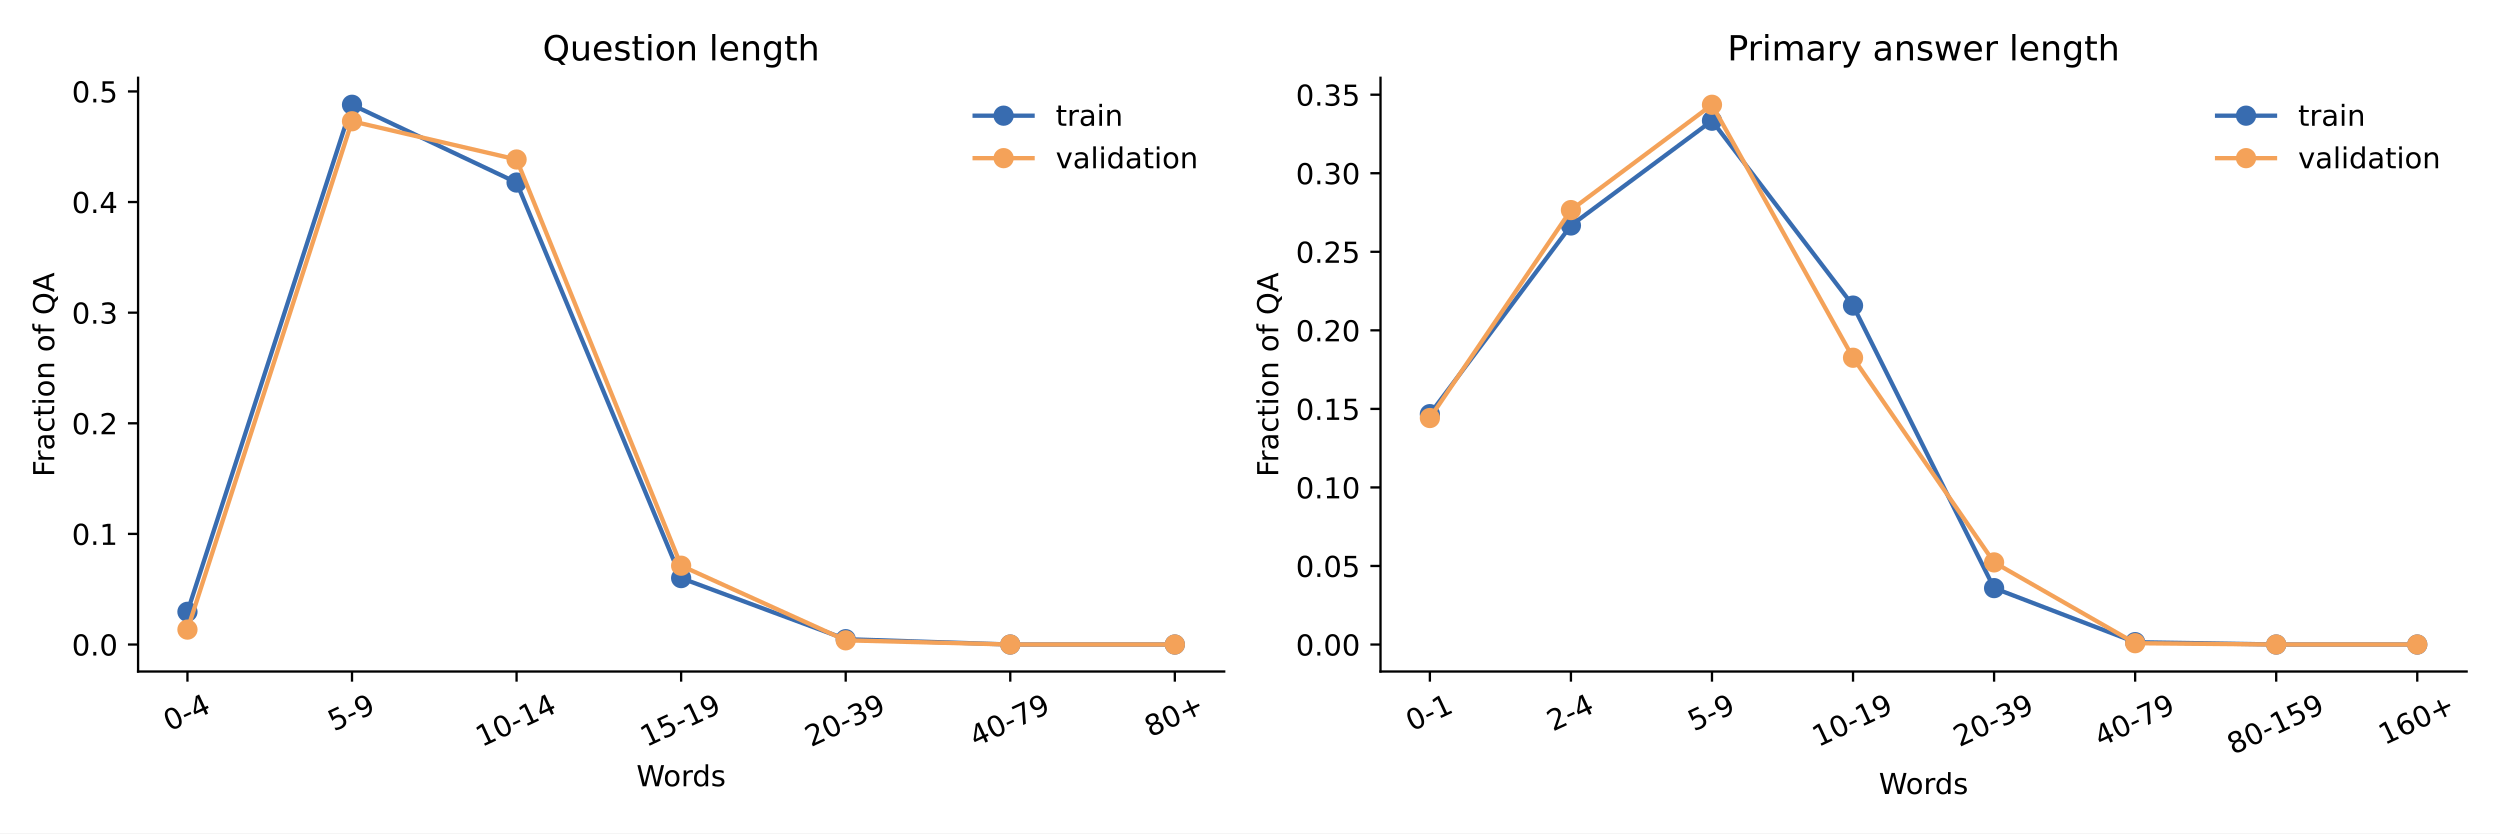
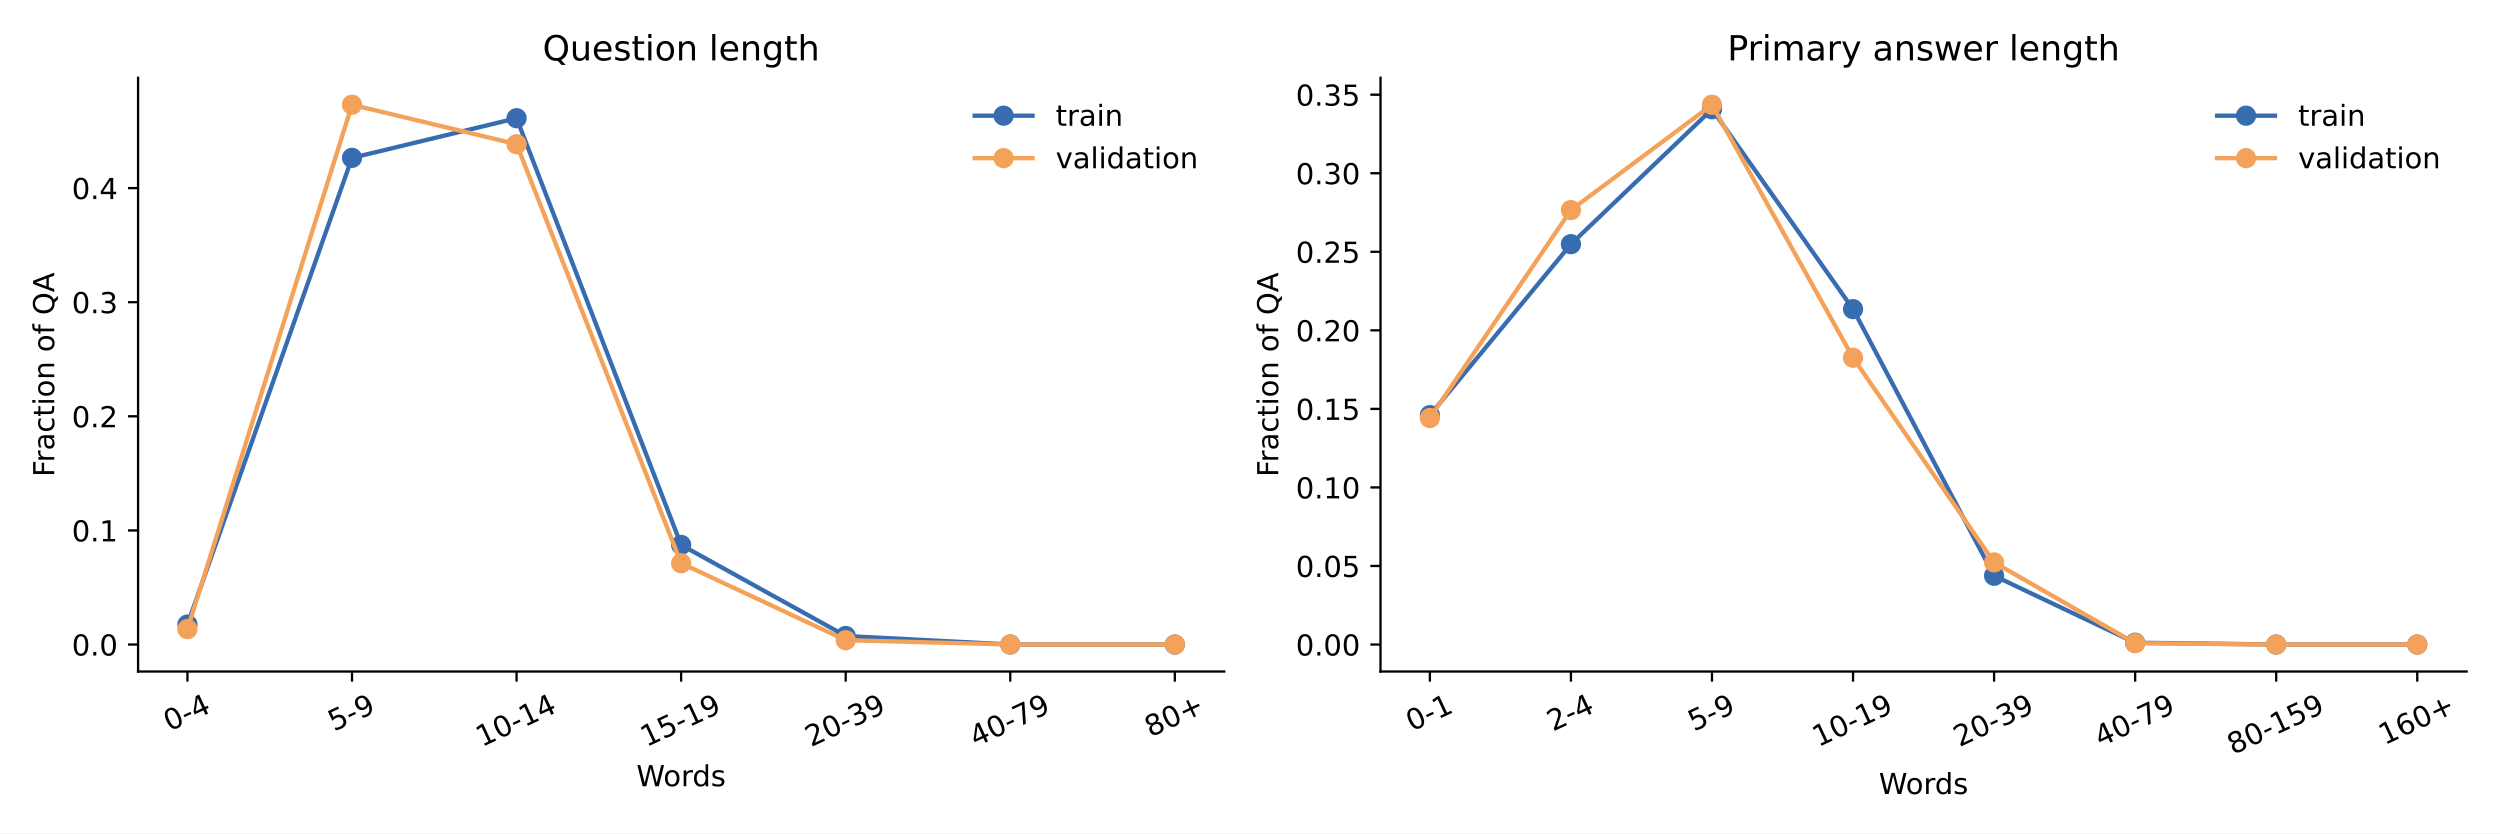
<svg xmlns="http://www.w3.org/2000/svg" xmlns:xlink="http://www.w3.org/1999/xlink" width="864pt" height="288pt" viewBox="0 0 864 288" version="1.1">
  <defs>
    <style type="text/css">*{stroke-linejoin: round; stroke-linecap: butt}</style>
  </defs>
  <g id="figure_1">
    <g id="patch_1">
      <path d="M 0 288 L 864 288 L 864 0 L 0 0 z " style="fill: #ffffff" />
    </g>
    <g id="axes_1">
      <g id="patch_2">
        <path d="M 47.72 232.074 L 423.083 232.074 L 423.083 26.88 L 47.72 26.88 z " style="fill: #ffffff" />
      </g>
      <g id="matplotlib.axis_1">
        <g id="xtick_1">
          <g id="line2d_1">
            <defs>
-               <path id="mbb9cbd9887" d="M 0 0 L 0 3.5 " style="stroke: #000000; stroke-width: 0.8" />
+               <path id="mbd30446b95" d="M 0 0 L 0 3.5 " style="stroke: #000000; stroke-width: 0.8" />
            </defs>
            <g>
-               <use xlink:href="#mbb9cbd9887" x="64.782" y="232.074" style="stroke: #000000; stroke-width: 0.8" />
+               <use xlink:href="#mbd30446b95" x="64.782" y="232.074" style="stroke: #000000; stroke-width: 0.8" />
            </g>
          </g>
          <g id="text_1">
            <text style="font-size: 10px; font-family: 'DejaVu Sans', 'Bitstream Vera Sans', 'Computer Modern Sans Serif', 'Lucida Grande', 'Verdana', 'Geneva', 'Lucid', 'Arial', 'Helvetica', 'Avant Garde', sans-serif" transform="translate(58.54683 252.8635) rotate(-25)">0-4</text>
          </g>
        </g>
        <g id="xtick_2">
          <g id="line2d_2">
            <g>
-               <use xlink:href="#mbb9cbd9887" x="121.655" y="232.074" style="stroke: #000000; stroke-width: 0.8" />
+               <use xlink:href="#mbd30446b95" x="121.655" y="232.074" style="stroke: #000000; stroke-width: 0.8" />
            </g>
          </g>
          <g id="text_2">
            <text style="font-size: 10px; font-family: 'DejaVu Sans', 'Bitstream Vera Sans', 'Computer Modern Sans Serif', 'Lucida Grande', 'Verdana', 'Geneva', 'Lucid', 'Arial', 'Helvetica', 'Avant Garde', sans-serif" transform="translate(115.42 252.8635) rotate(-25)">5-9</text>
          </g>
        </g>
        <g id="xtick_3">
          <g id="line2d_3">
            <g>
-               <use xlink:href="#mbb9cbd9887" x="178.528" y="232.074" style="stroke: #000000; stroke-width: 0.8" />
+               <use xlink:href="#mbd30446b95" x="178.528" y="232.074" style="stroke: #000000; stroke-width: 0.8" />
            </g>
          </g>
          <g id="text_3">
            <text style="font-size: 10px; font-family: 'DejaVu Sans', 'Bitstream Vera Sans', 'Computer Modern Sans Serif', 'Lucida Grande', 'Verdana', 'Geneva', 'Lucid', 'Arial', 'Helvetica', 'Avant Garde', sans-serif" transform="translate(166.5268 258.2413) rotate(-25)">10-14</text>
          </g>
        </g>
        <g id="xtick_4">
          <g id="line2d_4">
            <g>
-               <use xlink:href="#mbb9cbd9887" x="235.401" y="232.074" style="stroke: #000000; stroke-width: 0.8" />
+               <use xlink:href="#mbd30446b95" x="235.401" y="232.074" style="stroke: #000000; stroke-width: 0.8" />
            </g>
          </g>
          <g id="text_4">
            <text style="font-size: 10px; font-family: 'DejaVu Sans', 'Bitstream Vera Sans', 'Computer Modern Sans Serif', 'Lucida Grande', 'Verdana', 'Geneva', 'Lucid', 'Arial', 'Helvetica', 'Avant Garde', sans-serif" transform="translate(223.3999 258.2413) rotate(-25)">15-19</text>
          </g>
        </g>
        <g id="xtick_5">
          <g id="line2d_5">
            <g>
-               <use xlink:href="#mbb9cbd9887" x="292.275" y="232.074" style="stroke: #000000; stroke-width: 0.8" />
+               <use xlink:href="#mbd30446b95" x="292.275" y="232.074" style="stroke: #000000; stroke-width: 0.8" />
            </g>
          </g>
          <g id="text_5">
            <text style="font-size: 10px; font-family: 'DejaVu Sans', 'Bitstream Vera Sans', 'Computer Modern Sans Serif', 'Lucida Grande', 'Verdana', 'Geneva', 'Lucid', 'Arial', 'Helvetica', 'Avant Garde', sans-serif" transform="translate(280.2731 258.2413) rotate(-25)">20-39</text>
          </g>
        </g>
        <g id="xtick_6">
          <g id="line2d_6">
            <g>
-               <use xlink:href="#mbb9cbd9887" x="349.148" y="232.074" style="stroke: #000000; stroke-width: 0.8" />
+               <use xlink:href="#mbd30446b95" x="349.148" y="232.074" style="stroke: #000000; stroke-width: 0.8" />
            </g>
          </g>
          <g id="text_6">
            <text style="font-size: 10px; font-family: 'DejaVu Sans', 'Bitstream Vera Sans', 'Computer Modern Sans Serif', 'Lucida Grande', 'Verdana', 'Geneva', 'Lucid', 'Arial', 'Helvetica', 'Avant Garde', sans-serif" transform="translate(337.1462 258.2413) rotate(-25)">40-79</text>
          </g>
        </g>
        <g id="xtick_7">
          <g id="line2d_7">
            <g>
-               <use xlink:href="#mbb9cbd9887" x="406.021" y="232.074" style="stroke: #000000; stroke-width: 0.8" />
+               <use xlink:href="#mbd30446b95" x="406.021" y="232.074" style="stroke: #000000; stroke-width: 0.8" />
            </g>
          </g>
          <g id="text_7">
            <text style="font-size: 10px; font-family: 'DejaVu Sans', 'Bitstream Vera Sans', 'Computer Modern Sans Serif', 'Lucida Grande', 'Verdana', 'Geneva', 'Lucid', 'Arial', 'Helvetica', 'Avant Garde', sans-serif" transform="translate(397.6234 254.8802) rotate(-25)">80+</text>
          </g>
        </g>
        <g id="text_8">
          <text style="font-size: 10px; font-family: 'DejaVu Sans', 'Bitstream Vera Sans', 'Computer Modern Sans Serif', 'Lucida Grande', 'Verdana', 'Geneva', 'Lucid', 'Arial', 'Helvetica', 'Avant Garde', sans-serif; text-anchor: middle" x="235.401" y="271.725" transform="rotate(-0 235.4014 271.7246)">Words</text>
        </g>
      </g>
      <g id="matplotlib.axis_2">
        <g id="ytick_1">
          <g id="line2d_8">
            <defs>
-               <path id="mad6d711659" d="M 0 0 L -3.5 0 " style="stroke: #000000; stroke-width: 0.8" />
+               <path id="m027ad98173" d="M 0 0 L -3.5 0 " style="stroke: #000000; stroke-width: 0.8" />
            </defs>
            <g>
-               <use xlink:href="#mad6d711659" x="47.72" y="222.747" style="stroke: #000000; stroke-width: 0.8" />
+               <use xlink:href="#m027ad98173" x="47.72" y="222.747" style="stroke: #000000; stroke-width: 0.8" />
            </g>
          </g>
          <g id="text_9">
            <text style="font-size: 10px; font-family: 'DejaVu Sans', 'Bitstream Vera Sans', 'Computer Modern Sans Serif', 'Lucida Grande', 'Verdana', 'Geneva', 'Lucid', 'Arial', 'Helvetica', 'Avant Garde', sans-serif; text-anchor: end" x="40.72" y="226.547" transform="rotate(-0 40.72 226.5466)">0.0</text>
          </g>
        </g>
        <g id="ytick_2">
          <g id="line2d_9">
            <g>
-               <use xlink:href="#mad6d711659" x="47.72" y="184.516" style="stroke: #000000; stroke-width: 0.8" />
+               <use xlink:href="#m027ad98173" x="47.72" y="183.311" style="stroke: #000000; stroke-width: 0.8" />
            </g>
          </g>
          <g id="text_10">
-             <text style="font-size: 10px; font-family: 'DejaVu Sans', 'Bitstream Vera Sans', 'Computer Modern Sans Serif', 'Lucida Grande', 'Verdana', 'Geneva', 'Lucid', 'Arial', 'Helvetica', 'Avant Garde', sans-serif; text-anchor: end" x="40.72" y="188.316" transform="rotate(-0 40.72 188.3157)">0.1</text>
+             <text style="font-size: 10px; font-family: 'DejaVu Sans', 'Bitstream Vera Sans', 'Computer Modern Sans Serif', 'Lucida Grande', 'Verdana', 'Geneva', 'Lucid', 'Arial', 'Helvetica', 'Avant Garde', sans-serif; text-anchor: end" x="40.72" y="187.11" transform="rotate(-0 40.72 187.1105)">0.1</text>
          </g>
        </g>
        <g id="ytick_3">
          <g id="line2d_10">
            <g>
-               <use xlink:href="#mad6d711659" x="47.72" y="146.285" style="stroke: #000000; stroke-width: 0.8" />
+               <use xlink:href="#m027ad98173" x="47.72" y="143.875" style="stroke: #000000; stroke-width: 0.8" />
            </g>
          </g>
          <g id="text_11">
-             <text style="font-size: 10px; font-family: 'DejaVu Sans', 'Bitstream Vera Sans', 'Computer Modern Sans Serif', 'Lucida Grande', 'Verdana', 'Geneva', 'Lucid', 'Arial', 'Helvetica', 'Avant Garde', sans-serif; text-anchor: end" x="40.72" y="150.085" transform="rotate(-0 40.72 150.0847)">0.2</text>
+             <text style="font-size: 10px; font-family: 'DejaVu Sans', 'Bitstream Vera Sans', 'Computer Modern Sans Serif', 'Lucida Grande', 'Verdana', 'Geneva', 'Lucid', 'Arial', 'Helvetica', 'Avant Garde', sans-serif; text-anchor: end" x="40.72" y="147.674" transform="rotate(-0 40.72 147.6743)">0.2</text>
          </g>
        </g>
        <g id="ytick_4">
          <g id="line2d_11">
            <g>
-               <use xlink:href="#mad6d711659" x="47.72" y="108.054" style="stroke: #000000; stroke-width: 0.8" />
+               <use xlink:href="#m027ad98173" x="47.72" y="104.439" style="stroke: #000000; stroke-width: 0.8" />
            </g>
          </g>
          <g id="text_12">
-             <text style="font-size: 10px; font-family: 'DejaVu Sans', 'Bitstream Vera Sans', 'Computer Modern Sans Serif', 'Lucida Grande', 'Verdana', 'Geneva', 'Lucid', 'Arial', 'Helvetica', 'Avant Garde', sans-serif; text-anchor: end" x="40.72" y="111.854" transform="rotate(-0 40.72 111.8537)">0.3</text>
+             <text style="font-size: 10px; font-family: 'DejaVu Sans', 'Bitstream Vera Sans', 'Computer Modern Sans Serif', 'Lucida Grande', 'Verdana', 'Geneva', 'Lucid', 'Arial', 'Helvetica', 'Avant Garde', sans-serif; text-anchor: end" x="40.72" y="108.238" transform="rotate(-0 40.72 108.2381)">0.3</text>
          </g>
        </g>
        <g id="ytick_5">
          <g id="line2d_12">
            <g>
-               <use xlink:href="#mad6d711659" x="47.72" y="69.824" style="stroke: #000000; stroke-width: 0.8" />
+               <use xlink:href="#m027ad98173" x="47.72" y="65.003" style="stroke: #000000; stroke-width: 0.8" />
            </g>
          </g>
          <g id="text_13">
-             <text style="font-size: 10px; font-family: 'DejaVu Sans', 'Bitstream Vera Sans', 'Computer Modern Sans Serif', 'Lucida Grande', 'Verdana', 'Geneva', 'Lucid', 'Arial', 'Helvetica', 'Avant Garde', sans-serif; text-anchor: end" x="40.72" y="73.623" transform="rotate(-0 40.72 73.62274)">0.4</text>
-           </g>
-         </g>
-         <g id="ytick_6">
-           <g id="line2d_13">
-             <g>
-               <use xlink:href="#mad6d711659" x="47.72" y="31.593" style="stroke: #000000; stroke-width: 0.8" />
-             </g>
-           </g>
-           <g id="text_14">
-             <text style="font-size: 10px; font-family: 'DejaVu Sans', 'Bitstream Vera Sans', 'Computer Modern Sans Serif', 'Lucida Grande', 'Verdana', 'Geneva', 'Lucid', 'Arial', 'Helvetica', 'Avant Garde', sans-serif; text-anchor: end" x="40.72" y="35.392" transform="rotate(-0 40.72 35.39176)">0.5</text>
-           </g>
-         </g>
-         <g id="text_15">
+             <text style="font-size: 10px; font-family: 'DejaVu Sans', 'Bitstream Vera Sans', 'Computer Modern Sans Serif', 'Lucida Grande', 'Verdana', 'Geneva', 'Lucid', 'Arial', 'Helvetica', 'Avant Garde', sans-serif; text-anchor: end" x="40.72" y="68.802" transform="rotate(-0 40.72 68.80196)">0.4</text>
+           </g>
+         </g>
+         <g id="text_14">
          <text style="font-size: 10px; font-family: 'DejaVu Sans', 'Bitstream Vera Sans', 'Computer Modern Sans Serif', 'Lucida Grande', 'Verdana', 'Geneva', 'Lucid', 'Arial', 'Helvetica', 'Avant Garde', sans-serif; text-anchor: middle" x="18.737" y="129.477" transform="rotate(-90 18.73719 129.4772)">Fraction of QA</text>
        </g>
      </g>
+       <g id="line2d_13">
+         <path d="M 64.782 215.844 L 121.655 54.557 L 178.528 40.85 L 235.401 188.329 L 292.275 219.796 L 349.148 222.747 L 406.021 222.747 " clip-path="url(#p5a363908cc)" style="fill: none; stroke: #386cb0; stroke-width: 1.5; stroke-linecap: square" />
+         <defs>
+           <path id="m708882295d" d="M 0 3 C 0.796 3 1.559 2.684 2.121 2.121 C 2.684 1.559 3 0.796 3 0 C 3 -0.796 2.684 -1.559 2.121 -2.121 C 1.559 -2.684 0.796 -3 0 -3 C -0.796 -3 -1.559 -2.684 -2.121 -2.121 C -2.684 -1.559 -3 -0.796 -3 0 C -3 0.796 -2.684 1.559 -2.121 2.121 C -1.559 2.684 -0.796 3 0 3 z " style="stroke: #386cb0" />
+         </defs>
+         <g clip-path="url(#p5a363908cc)">
+           <use xlink:href="#m708882295d" x="64.782" y="215.844" style="fill: #386cb0; stroke: #386cb0" />
+           <use xlink:href="#m708882295d" x="121.655" y="54.557" style="fill: #386cb0; stroke: #386cb0" />
+           <use xlink:href="#m708882295d" x="178.528" y="40.85" style="fill: #386cb0; stroke: #386cb0" />
+           <use xlink:href="#m708882295d" x="235.401" y="188.329" style="fill: #386cb0; stroke: #386cb0" />
+           <use xlink:href="#m708882295d" x="292.275" y="219.796" style="fill: #386cb0; stroke: #386cb0" />
+           <use xlink:href="#m708882295d" x="349.148" y="222.747" style="fill: #386cb0; stroke: #386cb0" />
+           <use xlink:href="#m708882295d" x="406.021" y="222.747" style="fill: #386cb0; stroke: #386cb0" />
+         </g>
+       </g>
      <g id="line2d_14">
-         <path d="M 64.782 211.442 L 121.655 36.207 L 178.528 63.086 L 235.401 199.79 L 292.275 220.902 L 349.148 222.747 L 406.021 222.747 " clip-path="url(#pdd1e11b654)" style="fill: none; stroke: #386cb0; stroke-width: 1.5; stroke-linecap: square" />
+         <path d="M 64.782 217.427 L 121.655 36.207 L 178.528 49.84 L 235.401 194.65 L 292.275 221.251 L 349.148 222.747 L 406.021 222.747 " clip-path="url(#p5a363908cc)" style="fill: none; stroke: #f4a259; stroke-width: 1.5; stroke-linecap: square" />
        <defs>
-           <path id="mfc3be89a5f" d="M 0 3 C 0.796 3 1.559 2.684 2.121 2.121 C 2.684 1.559 3 0.796 3 0 C 3 -0.796 2.684 -1.559 2.121 -2.121 C 1.559 -2.684 0.796 -3 0 -3 C -0.796 -3 -1.559 -2.684 -2.121 -2.121 C -2.684 -1.559 -3 -0.796 -3 0 C -3 0.796 -2.684 1.559 -2.121 2.121 C -1.559 2.684 -0.796 3 0 3 z " style="stroke: #386cb0" />
+           <path id="mc2717c4033" d="M 0 3 C 0.796 3 1.559 2.684 2.121 2.121 C 2.684 1.559 3 0.796 3 0 C 3 -0.796 2.684 -1.559 2.121 -2.121 C 1.559 -2.684 0.796 -3 0 -3 C -0.796 -3 -1.559 -2.684 -2.121 -2.121 C -2.684 -1.559 -3 -0.796 -3 0 C -3 0.796 -2.684 1.559 -2.121 2.121 C -1.559 2.684 -0.796 3 0 3 z " style="stroke: #f4a259" />
        </defs>
-         <g clip-path="url(#pdd1e11b654)">
-           <use xlink:href="#mfc3be89a5f" x="64.782" y="211.442" style="fill: #386cb0; stroke: #386cb0" />
-           <use xlink:href="#mfc3be89a5f" x="121.655" y="36.207" style="fill: #386cb0; stroke: #386cb0" />
-           <use xlink:href="#mfc3be89a5f" x="178.528" y="63.086" style="fill: #386cb0; stroke: #386cb0" />
-           <use xlink:href="#mfc3be89a5f" x="235.401" y="199.79" style="fill: #386cb0; stroke: #386cb0" />
-           <use xlink:href="#mfc3be89a5f" x="292.275" y="220.902" style="fill: #386cb0; stroke: #386cb0" />
-           <use xlink:href="#mfc3be89a5f" x="349.148" y="222.747" style="fill: #386cb0; stroke: #386cb0" />
-           <use xlink:href="#mfc3be89a5f" x="406.021" y="222.747" style="fill: #386cb0; stroke: #386cb0" />
-         </g>
-       </g>
-       <g id="line2d_15">
-         <path d="M 64.782 217.59 L 121.655 41.908 L 178.528 55.124 L 235.401 195.509 L 292.275 221.297 L 349.148 222.747 L 406.021 222.747 " clip-path="url(#pdd1e11b654)" style="fill: none; stroke: #f4a259; stroke-width: 1.5; stroke-linecap: square" />
-         <defs>
-           <path id="m3102a157cd" d="M 0 3 C 0.796 3 1.559 2.684 2.121 2.121 C 2.684 1.559 3 0.796 3 0 C 3 -0.796 2.684 -1.559 2.121 -2.121 C 1.559 -2.684 0.796 -3 0 -3 C -0.796 -3 -1.559 -2.684 -2.121 -2.121 C -2.684 -1.559 -3 -0.796 -3 0 C -3 0.796 -2.684 1.559 -2.121 2.121 C -1.559 2.684 -0.796 3 0 3 z " style="stroke: #f4a259" />
-         </defs>
-         <g clip-path="url(#pdd1e11b654)">
-           <use xlink:href="#m3102a157cd" x="64.782" y="217.59" style="fill: #f4a259; stroke: #f4a259" />
-           <use xlink:href="#m3102a157cd" x="121.655" y="41.908" style="fill: #f4a259; stroke: #f4a259" />
-           <use xlink:href="#m3102a157cd" x="178.528" y="55.124" style="fill: #f4a259; stroke: #f4a259" />
-           <use xlink:href="#m3102a157cd" x="235.401" y="195.509" style="fill: #f4a259; stroke: #f4a259" />
-           <use xlink:href="#m3102a157cd" x="292.275" y="221.297" style="fill: #f4a259; stroke: #f4a259" />
-           <use xlink:href="#m3102a157cd" x="349.148" y="222.747" style="fill: #f4a259; stroke: #f4a259" />
-           <use xlink:href="#m3102a157cd" x="406.021" y="222.747" style="fill: #f4a259; stroke: #f4a259" />
+         <g clip-path="url(#p5a363908cc)">
+           <use xlink:href="#mc2717c4033" x="64.782" y="217.427" style="fill: #f4a259; stroke: #f4a259" />
+           <use xlink:href="#mc2717c4033" x="121.655" y="36.207" style="fill: #f4a259; stroke: #f4a259" />
+           <use xlink:href="#mc2717c4033" x="178.528" y="49.84" style="fill: #f4a259; stroke: #f4a259" />
+           <use xlink:href="#mc2717c4033" x="235.401" y="194.65" style="fill: #f4a259; stroke: #f4a259" />
+           <use xlink:href="#mc2717c4033" x="292.275" y="221.251" style="fill: #f4a259; stroke: #f4a259" />
+           <use xlink:href="#mc2717c4033" x="349.148" y="222.747" style="fill: #f4a259; stroke: #f4a259" />
+           <use xlink:href="#mc2717c4033" x="406.021" y="222.747" style="fill: #f4a259; stroke: #f4a259" />
        </g>
      </g>
      <g id="patch_3">
        <path d="M 47.72 232.074 L 47.72 26.88 " style="fill: none; stroke: #000000; stroke-width: 0.8; stroke-linejoin: miter; stroke-linecap: square" />
      </g>
      <g id="patch_4">
        <path d="M 47.72 232.074 L 423.083 232.074 " style="fill: none; stroke: #000000; stroke-width: 0.8; stroke-linejoin: miter; stroke-linecap: square" />
      </g>
-       <g id="text_16">
+       <g id="text_15">
        <text style="font-size: 12px; font-family: 'DejaVu Sans', 'Bitstream Vera Sans', 'Computer Modern Sans Serif', 'Lucida Grande', 'Verdana', 'Geneva', 'Lucid', 'Arial', 'Helvetica', 'Avant Garde', sans-serif; text-anchor: middle" x="235.401" y="20.88" transform="rotate(-0 235.4014 20.88)">Question length</text>
      </g>
      <g id="legend_1">
-         <g id="line2d_16">
+         <g id="line2d_15">
          <path d="M 336.848 39.978 L 346.848 39.978 L 356.848 39.978 " style="fill: none; stroke: #386cb0; stroke-width: 1.5; stroke-linecap: square" />
          <g>
-             <use xlink:href="#mfc3be89a5f" x="346.848" y="39.978" style="fill: #386cb0; stroke: #386cb0" />
-           </g>
-         </g>
-         <g id="text_17">
+             <use xlink:href="#m708882295d" x="346.848" y="39.978" style="fill: #386cb0; stroke: #386cb0" />
+           </g>
+         </g>
+         <g id="text_16">
          <text style="font-size: 10px; font-family: 'DejaVu Sans', 'Bitstream Vera Sans', 'Computer Modern Sans Serif', 'Lucida Grande', 'Verdana', 'Geneva', 'Lucid', 'Arial', 'Helvetica', 'Avant Garde', sans-serif; text-anchor: start" x="364.848" y="43.478" transform="rotate(-0 364.8484 43.47844)">train</text>
        </g>
-         <g id="line2d_17">
+         <g id="line2d_16">
          <path d="M 336.848 54.657 L 346.848 54.657 L 356.848 54.657 " style="fill: none; stroke: #f4a259; stroke-width: 1.5; stroke-linecap: square" />
          <g>
-             <use xlink:href="#m3102a157cd" x="346.848" y="54.657" style="fill: #f4a259; stroke: #f4a259" />
-           </g>
-         </g>
-         <g id="text_18">
+             <use xlink:href="#mc2717c4033" x="346.848" y="54.657" style="fill: #f4a259; stroke: #f4a259" />
+           </g>
+         </g>
+         <g id="text_17">
          <text style="font-size: 10px; font-family: 'DejaVu Sans', 'Bitstream Vera Sans', 'Computer Modern Sans Serif', 'Lucida Grande', 'Verdana', 'Geneva', 'Lucid', 'Arial', 'Helvetica', 'Avant Garde', sans-serif; text-anchor: start" x="364.848" y="58.157" transform="rotate(-0 364.8484 58.15656)">validation</text>
        </g>
      </g>
    </g>
    <g id="axes_2">
      <g id="patch_5">
        <path d="M 477.103 232.074 L 852.466 232.074 L 852.466 26.88 L 477.103 26.88 z " style="fill: #ffffff" />
      </g>
      <g id="matplotlib.axis_3">
        <g id="xtick_8">
+           <g id="line2d_17">
+             <g>
+               <use xlink:href="#mbd30446b95" x="494.165" y="232.074" style="stroke: #000000; stroke-width: 0.8" />
+             </g>
+           </g>
+           <g id="text_18">
+             <text style="font-size: 10px; font-family: 'DejaVu Sans', 'Bitstream Vera Sans', 'Computer Modern Sans Serif', 'Lucida Grande', 'Verdana', 'Geneva', 'Lucid', 'Arial', 'Helvetica', 'Avant Garde', sans-serif" transform="translate(487.9297 252.8635) rotate(-25)">0-1</text>
+           </g>
+         </g>
+         <g id="xtick_9">
          <g id="line2d_18">
            <g>
-               <use xlink:href="#mbb9cbd9887" x="494.165" y="232.074" style="stroke: #000000; stroke-width: 0.8" />
+               <use xlink:href="#mbd30446b95" x="542.913" y="232.074" style="stroke: #000000; stroke-width: 0.8" />
            </g>
          </g>
          <g id="text_19">
-             <text style="font-size: 10px; font-family: 'DejaVu Sans', 'Bitstream Vera Sans', 'Computer Modern Sans Serif', 'Lucida Grande', 'Verdana', 'Geneva', 'Lucid', 'Arial', 'Helvetica', 'Avant Garde', sans-serif" transform="translate(487.9297 252.8635) rotate(-25)">0-1</text>
-           </g>
-         </g>
-         <g id="xtick_9">
+             <text style="font-size: 10px; font-family: 'DejaVu Sans', 'Bitstream Vera Sans', 'Computer Modern Sans Serif', 'Lucida Grande', 'Verdana', 'Geneva', 'Lucid', 'Arial', 'Helvetica', 'Avant Garde', sans-serif" transform="translate(536.6781 252.8635) rotate(-25)">2-4</text>
+           </g>
+         </g>
+         <g id="xtick_10">
          <g id="line2d_19">
            <g>
-               <use xlink:href="#mbb9cbd9887" x="542.913" y="232.074" style="stroke: #000000; stroke-width: 0.8" />
+               <use xlink:href="#mbd30446b95" x="591.662" y="232.074" style="stroke: #000000; stroke-width: 0.8" />
            </g>
          </g>
          <g id="text_20">
-             <text style="font-size: 10px; font-family: 'DejaVu Sans', 'Bitstream Vera Sans', 'Computer Modern Sans Serif', 'Lucida Grande', 'Verdana', 'Geneva', 'Lucid', 'Arial', 'Helvetica', 'Avant Garde', sans-serif" transform="translate(536.6781 252.8635) rotate(-25)">2-4</text>
-           </g>
-         </g>
-         <g id="xtick_10">
+             <text style="font-size: 10px; font-family: 'DejaVu Sans', 'Bitstream Vera Sans', 'Computer Modern Sans Serif', 'Lucida Grande', 'Verdana', 'Geneva', 'Lucid', 'Arial', 'Helvetica', 'Avant Garde', sans-serif" transform="translate(585.4265 252.8635) rotate(-25)">5-9</text>
+           </g>
+         </g>
+         <g id="xtick_11">
          <g id="line2d_20">
            <g>
-               <use xlink:href="#mbb9cbd9887" x="591.662" y="232.074" style="stroke: #000000; stroke-width: 0.8" />
+               <use xlink:href="#mbd30446b95" x="640.41" y="232.074" style="stroke: #000000; stroke-width: 0.8" />
            </g>
          </g>
          <g id="text_21">
-             <text style="font-size: 10px; font-family: 'DejaVu Sans', 'Bitstream Vera Sans', 'Computer Modern Sans Serif', 'Lucida Grande', 'Verdana', 'Geneva', 'Lucid', 'Arial', 'Helvetica', 'Avant Garde', sans-serif" transform="translate(585.4265 252.8635) rotate(-25)">5-9</text>
-           </g>
-         </g>
-         <g id="xtick_11">
+             <text style="font-size: 10px; font-family: 'DejaVu Sans', 'Bitstream Vera Sans', 'Computer Modern Sans Serif', 'Lucida Grande', 'Verdana', 'Geneva', 'Lucid', 'Arial', 'Helvetica', 'Avant Garde', sans-serif" transform="translate(628.4085 258.2413) rotate(-25)">10-19</text>
+           </g>
+         </g>
+         <g id="xtick_12">
          <g id="line2d_21">
            <g>
-               <use xlink:href="#mbb9cbd9887" x="640.41" y="232.074" style="stroke: #000000; stroke-width: 0.8" />
+               <use xlink:href="#mbd30446b95" x="689.158" y="232.074" style="stroke: #000000; stroke-width: 0.8" />
            </g>
          </g>
          <g id="text_22">
-             <text style="font-size: 10px; font-family: 'DejaVu Sans', 'Bitstream Vera Sans', 'Computer Modern Sans Serif', 'Lucida Grande', 'Verdana', 'Geneva', 'Lucid', 'Arial', 'Helvetica', 'Avant Garde', sans-serif" transform="translate(628.4085 258.2413) rotate(-25)">10-19</text>
-           </g>
-         </g>
-         <g id="xtick_12">
+             <text style="font-size: 10px; font-family: 'DejaVu Sans', 'Bitstream Vera Sans', 'Computer Modern Sans Serif', 'Lucida Grande', 'Verdana', 'Geneva', 'Lucid', 'Arial', 'Helvetica', 'Avant Garde', sans-serif" transform="translate(677.1569 258.2413) rotate(-25)">20-39</text>
+           </g>
+         </g>
+         <g id="xtick_13">
          <g id="line2d_22">
            <g>
-               <use xlink:href="#mbb9cbd9887" x="689.158" y="232.074" style="stroke: #000000; stroke-width: 0.8" />
+               <use xlink:href="#mbd30446b95" x="737.907" y="232.074" style="stroke: #000000; stroke-width: 0.8" />
            </g>
          </g>
          <g id="text_23">
-             <text style="font-size: 10px; font-family: 'DejaVu Sans', 'Bitstream Vera Sans', 'Computer Modern Sans Serif', 'Lucida Grande', 'Verdana', 'Geneva', 'Lucid', 'Arial', 'Helvetica', 'Avant Garde', sans-serif" transform="translate(677.1569 258.2413) rotate(-25)">20-39</text>
-           </g>
-         </g>
-         <g id="xtick_13">
+             <text style="font-size: 10px; font-family: 'DejaVu Sans', 'Bitstream Vera Sans', 'Computer Modern Sans Serif', 'Lucida Grande', 'Verdana', 'Geneva', 'Lucid', 'Arial', 'Helvetica', 'Avant Garde', sans-serif" transform="translate(725.9054 258.2413) rotate(-25)">40-79</text>
+           </g>
+         </g>
+         <g id="xtick_14">
          <g id="line2d_23">
            <g>
-               <use xlink:href="#mbb9cbd9887" x="737.907" y="232.074" style="stroke: #000000; stroke-width: 0.8" />
+               <use xlink:href="#mbd30446b95" x="786.655" y="232.074" style="stroke: #000000; stroke-width: 0.8" />
            </g>
          </g>
          <g id="text_24">
-             <text style="font-size: 10px; font-family: 'DejaVu Sans', 'Bitstream Vera Sans', 'Computer Modern Sans Serif', 'Lucida Grande', 'Verdana', 'Geneva', 'Lucid', 'Arial', 'Helvetica', 'Avant Garde', sans-serif" transform="translate(725.9054 258.2413) rotate(-25)">40-79</text>
-           </g>
-         </g>
-         <g id="xtick_14">
+             <text style="font-size: 10px; font-family: 'DejaVu Sans', 'Bitstream Vera Sans', 'Computer Modern Sans Serif', 'Lucida Grande', 'Verdana', 'Geneva', 'Lucid', 'Arial', 'Helvetica', 'Avant Garde', sans-serif" transform="translate(771.7706 260.9302) rotate(-25)">80-159</text>
+           </g>
+         </g>
+         <g id="xtick_15">
          <g id="line2d_24">
            <g>
-               <use xlink:href="#mbb9cbd9887" x="786.655" y="232.074" style="stroke: #000000; stroke-width: 0.8" />
+               <use xlink:href="#mbd30446b95" x="835.404" y="232.074" style="stroke: #000000; stroke-width: 0.8" />
            </g>
          </g>
          <g id="text_25">
-             <text style="font-size: 10px; font-family: 'DejaVu Sans', 'Bitstream Vera Sans', 'Computer Modern Sans Serif', 'Lucida Grande', 'Verdana', 'Geneva', 'Lucid', 'Arial', 'Helvetica', 'Avant Garde', sans-serif" transform="translate(771.7706 260.9302) rotate(-25)">80-159</text>
-           </g>
-         </g>
-         <g id="xtick_15">
+             <text style="font-size: 10px; font-family: 'DejaVu Sans', 'Bitstream Vera Sans', 'Computer Modern Sans Serif', 'Lucida Grande', 'Verdana', 'Geneva', 'Lucid', 'Arial', 'Helvetica', 'Avant Garde', sans-serif" transform="translate(824.123 257.5691) rotate(-25)">160+</text>
+           </g>
+         </g>
+         <g id="text_26">
+           <text style="font-size: 10px; font-family: 'DejaVu Sans', 'Bitstream Vera Sans', 'Computer Modern Sans Serif', 'Lucida Grande', 'Verdana', 'Geneva', 'Lucid', 'Arial', 'Helvetica', 'Avant Garde', sans-serif; text-anchor: middle" x="664.784" y="274.414" transform="rotate(-0 664.7842 274.4135)">Words</text>
+         </g>
+       </g>
+       <g id="matplotlib.axis_4">
+         <g id="ytick_6">
          <g id="line2d_25">
            <g>
-               <use xlink:href="#mbb9cbd9887" x="835.404" y="232.074" style="stroke: #000000; stroke-width: 0.8" />
-             </g>
-           </g>
-           <g id="text_26">
-             <text style="font-size: 10px; font-family: 'DejaVu Sans', 'Bitstream Vera Sans', 'Computer Modern Sans Serif', 'Lucida Grande', 'Verdana', 'Geneva', 'Lucid', 'Arial', 'Helvetica', 'Avant Garde', sans-serif" transform="translate(824.123 257.5691) rotate(-25)">160+</text>
-           </g>
-         </g>
-         <g id="text_27">
-           <text style="font-size: 10px; font-family: 'DejaVu Sans', 'Bitstream Vera Sans', 'Computer Modern Sans Serif', 'Lucida Grande', 'Verdana', 'Geneva', 'Lucid', 'Arial', 'Helvetica', 'Avant Garde', sans-serif; text-anchor: middle" x="664.784" y="274.414" transform="rotate(-0 664.7842 274.4135)">Words</text>
-         </g>
-       </g>
-       <g id="matplotlib.axis_4">
+               <use xlink:href="#m027ad98173" x="477.103" y="222.747" style="stroke: #000000; stroke-width: 0.8" />
+             </g>
+           </g>
+           <g id="text_27">
+             <text style="font-size: 10px; font-family: 'DejaVu Sans', 'Bitstream Vera Sans', 'Computer Modern Sans Serif', 'Lucida Grande', 'Verdana', 'Geneva', 'Lucid', 'Arial', 'Helvetica', 'Avant Garde', sans-serif; text-anchor: end" x="470.103" y="226.547" transform="rotate(-0 470.1028 226.5466)">0.00</text>
+           </g>
+         </g>
        <g id="ytick_7">
          <g id="line2d_26">
            <g>
-               <use xlink:href="#mad6d711659" x="477.103" y="222.747" style="stroke: #000000; stroke-width: 0.8" />
+               <use xlink:href="#m027ad98173" x="477.103" y="195.602" style="stroke: #000000; stroke-width: 0.8" />
            </g>
          </g>
          <g id="text_28">
-             <text style="font-size: 10px; font-family: 'DejaVu Sans', 'Bitstream Vera Sans', 'Computer Modern Sans Serif', 'Lucida Grande', 'Verdana', 'Geneva', 'Lucid', 'Arial', 'Helvetica', 'Avant Garde', sans-serif; text-anchor: end" x="470.103" y="226.547" transform="rotate(-0 470.1028 226.5466)">0.00</text>
+             <text style="font-size: 10px; font-family: 'DejaVu Sans', 'Bitstream Vera Sans', 'Computer Modern Sans Serif', 'Lucida Grande', 'Verdana', 'Geneva', 'Lucid', 'Arial', 'Helvetica', 'Avant Garde', sans-serif; text-anchor: end" x="470.103" y="199.401" transform="rotate(-0 470.1028 199.401)">0.05</text>
          </g>
        </g>
        <g id="ytick_8">
          <g id="line2d_27">
            <g>
-               <use xlink:href="#mad6d711659" x="477.103" y="195.602" style="stroke: #000000; stroke-width: 0.8" />
+               <use xlink:href="#m027ad98173" x="477.103" y="168.456" style="stroke: #000000; stroke-width: 0.8" />
            </g>
          </g>
          <g id="text_29">
-             <text style="font-size: 10px; font-family: 'DejaVu Sans', 'Bitstream Vera Sans', 'Computer Modern Sans Serif', 'Lucida Grande', 'Verdana', 'Geneva', 'Lucid', 'Arial', 'Helvetica', 'Avant Garde', sans-serif; text-anchor: end" x="470.103" y="199.401" transform="rotate(-0 470.1028 199.401)">0.05</text>
+             <text style="font-size: 10px; font-family: 'DejaVu Sans', 'Bitstream Vera Sans', 'Computer Modern Sans Serif', 'Lucida Grande', 'Verdana', 'Geneva', 'Lucid', 'Arial', 'Helvetica', 'Avant Garde', sans-serif; text-anchor: end" x="470.103" y="172.255" transform="rotate(-0 470.1028 172.2554)">0.10</text>
          </g>
        </g>
        <g id="ytick_9">
          <g id="line2d_28">
            <g>
-               <use xlink:href="#mad6d711659" x="477.103" y="168.456" style="stroke: #000000; stroke-width: 0.8" />
+               <use xlink:href="#m027ad98173" x="477.103" y="141.311" style="stroke: #000000; stroke-width: 0.8" />
            </g>
          </g>
          <g id="text_30">
-             <text style="font-size: 10px; font-family: 'DejaVu Sans', 'Bitstream Vera Sans', 'Computer Modern Sans Serif', 'Lucida Grande', 'Verdana', 'Geneva', 'Lucid', 'Arial', 'Helvetica', 'Avant Garde', sans-serif; text-anchor: end" x="470.103" y="172.255" transform="rotate(-0 470.1028 172.2554)">0.10</text>
+             <text style="font-size: 10px; font-family: 'DejaVu Sans', 'Bitstream Vera Sans', 'Computer Modern Sans Serif', 'Lucida Grande', 'Verdana', 'Geneva', 'Lucid', 'Arial', 'Helvetica', 'Avant Garde', sans-serif; text-anchor: end" x="470.103" y="145.11" transform="rotate(-0 470.1028 145.1097)">0.15</text>
          </g>
        </g>
        <g id="ytick_10">
          <g id="line2d_29">
            <g>
-               <use xlink:href="#mad6d711659" x="477.103" y="141.311" style="stroke: #000000; stroke-width: 0.8" />
+               <use xlink:href="#m027ad98173" x="477.103" y="114.165" style="stroke: #000000; stroke-width: 0.8" />
            </g>
          </g>
          <g id="text_31">
-             <text style="font-size: 10px; font-family: 'DejaVu Sans', 'Bitstream Vera Sans', 'Computer Modern Sans Serif', 'Lucida Grande', 'Verdana', 'Geneva', 'Lucid', 'Arial', 'Helvetica', 'Avant Garde', sans-serif; text-anchor: end" x="470.103" y="145.11" transform="rotate(-0 470.1028 145.1097)">0.15</text>
+             <text style="font-size: 10px; font-family: 'DejaVu Sans', 'Bitstream Vera Sans', 'Computer Modern Sans Serif', 'Lucida Grande', 'Verdana', 'Geneva', 'Lucid', 'Arial', 'Helvetica', 'Avant Garde', sans-serif; text-anchor: end" x="470.103" y="117.964" transform="rotate(-0 470.1028 117.9641)">0.20</text>
          </g>
        </g>
        <g id="ytick_11">
          <g id="line2d_30">
            <g>
-               <use xlink:href="#mad6d711659" x="477.103" y="114.165" style="stroke: #000000; stroke-width: 0.8" />
+               <use xlink:href="#m027ad98173" x="477.103" y="87.019" style="stroke: #000000; stroke-width: 0.8" />
            </g>
          </g>
          <g id="text_32">
-             <text style="font-size: 10px; font-family: 'DejaVu Sans', 'Bitstream Vera Sans', 'Computer Modern Sans Serif', 'Lucida Grande', 'Verdana', 'Geneva', 'Lucid', 'Arial', 'Helvetica', 'Avant Garde', sans-serif; text-anchor: end" x="470.103" y="117.964" transform="rotate(-0 470.1028 117.9641)">0.20</text>
+             <text style="font-size: 10px; font-family: 'DejaVu Sans', 'Bitstream Vera Sans', 'Computer Modern Sans Serif', 'Lucida Grande', 'Verdana', 'Geneva', 'Lucid', 'Arial', 'Helvetica', 'Avant Garde', sans-serif; text-anchor: end" x="470.103" y="90.818" transform="rotate(-0 470.1028 90.81847)">0.25</text>
          </g>
        </g>
        <g id="ytick_12">
          <g id="line2d_31">
            <g>
-               <use xlink:href="#mad6d711659" x="477.103" y="87.019" style="stroke: #000000; stroke-width: 0.8" />
+               <use xlink:href="#m027ad98173" x="477.103" y="59.874" style="stroke: #000000; stroke-width: 0.8" />
            </g>
          </g>
          <g id="text_33">
-             <text style="font-size: 10px; font-family: 'DejaVu Sans', 'Bitstream Vera Sans', 'Computer Modern Sans Serif', 'Lucida Grande', 'Verdana', 'Geneva', 'Lucid', 'Arial', 'Helvetica', 'Avant Garde', sans-serif; text-anchor: end" x="470.103" y="90.818" transform="rotate(-0 470.1028 90.81847)">0.25</text>
+             <text style="font-size: 10px; font-family: 'DejaVu Sans', 'Bitstream Vera Sans', 'Computer Modern Sans Serif', 'Lucida Grande', 'Verdana', 'Geneva', 'Lucid', 'Arial', 'Helvetica', 'Avant Garde', sans-serif; text-anchor: end" x="470.103" y="63.673" transform="rotate(-0 470.1028 63.67284)">0.30</text>
          </g>
        </g>
        <g id="ytick_13">
          <g id="line2d_32">
            <g>
-               <use xlink:href="#mad6d711659" x="477.103" y="59.874" style="stroke: #000000; stroke-width: 0.8" />
+               <use xlink:href="#m027ad98173" x="477.103" y="32.728" style="stroke: #000000; stroke-width: 0.8" />
            </g>
          </g>
          <g id="text_34">
-             <text style="font-size: 10px; font-family: 'DejaVu Sans', 'Bitstream Vera Sans', 'Computer Modern Sans Serif', 'Lucida Grande', 'Verdana', 'Geneva', 'Lucid', 'Arial', 'Helvetica', 'Avant Garde', sans-serif; text-anchor: end" x="470.103" y="63.673" transform="rotate(-0 470.1028 63.67284)">0.30</text>
-           </g>
-         </g>
-         <g id="ytick_14">
-           <g id="line2d_33">
-             <g>
-               <use xlink:href="#mad6d711659" x="477.103" y="32.728" style="stroke: #000000; stroke-width: 0.8" />
-             </g>
-           </g>
-           <g id="text_35">
            <text style="font-size: 10px; font-family: 'DejaVu Sans', 'Bitstream Vera Sans', 'Computer Modern Sans Serif', 'Lucida Grande', 'Verdana', 'Geneva', 'Lucid', 'Arial', 'Helvetica', 'Avant Garde', sans-serif; text-anchor: end" x="470.103" y="36.527" transform="rotate(-0 470.1028 36.5272)">0.35</text>
          </g>
        </g>
-         <g id="text_36">
+         <g id="text_35">
          <text style="font-size: 10px; font-family: 'DejaVu Sans', 'Bitstream Vera Sans', 'Computer Modern Sans Serif', 'Lucida Grande', 'Verdana', 'Geneva', 'Lucid', 'Arial', 'Helvetica', 'Avant Garde', sans-serif; text-anchor: middle" x="441.758" y="129.477" transform="rotate(-90 441.7575 129.4772)">Fraction of QA</text>
        </g>
      </g>
+       <g id="line2d_33">
+         <path d="M 494.165 143.477 L 542.913 84.385 L 591.662 37.759 L 640.41 106.837 L 689.158 198.987 L 737.907 222.128 L 786.655 222.747 L 835.404 222.747 " clip-path="url(#pa59fa773c4)" style="fill: none; stroke: #386cb0; stroke-width: 1.5; stroke-linecap: square" />
+         <g clip-path="url(#pa59fa773c4)">
+           <use xlink:href="#m708882295d" x="494.165" y="143.477" style="fill: #386cb0; stroke: #386cb0" />
+           <use xlink:href="#m708882295d" x="542.913" y="84.385" style="fill: #386cb0; stroke: #386cb0" />
+           <use xlink:href="#m708882295d" x="591.662" y="37.759" style="fill: #386cb0; stroke: #386cb0" />
+           <use xlink:href="#m708882295d" x="640.41" y="106.837" style="fill: #386cb0; stroke: #386cb0" />
+           <use xlink:href="#m708882295d" x="689.158" y="198.987" style="fill: #386cb0; stroke: #386cb0" />
+           <use xlink:href="#m708882295d" x="737.907" y="222.128" style="fill: #386cb0; stroke: #386cb0" />
+           <use xlink:href="#m708882295d" x="786.655" y="222.747" style="fill: #386cb0; stroke: #386cb0" />
+           <use xlink:href="#m708882295d" x="835.404" y="222.747" style="fill: #386cb0; stroke: #386cb0" />
+         </g>
+       </g>
      <g id="line2d_34">
-         <path d="M 494.165 143.129 L 542.913 77.927 L 591.662 41.722 L 640.41 105.613 L 689.158 203.252 L 737.907 221.928 L 786.655 222.747 L 835.404 222.747 " clip-path="url(#pb6d5938352)" style="fill: none; stroke: #386cb0; stroke-width: 1.5; stroke-linecap: square" />
-         <g clip-path="url(#pb6d5938352)">
-           <use xlink:href="#mfc3be89a5f" x="494.165" y="143.129" style="fill: #386cb0; stroke: #386cb0" />
-           <use xlink:href="#mfc3be89a5f" x="542.913" y="77.927" style="fill: #386cb0; stroke: #386cb0" />
-           <use xlink:href="#mfc3be89a5f" x="591.662" y="41.722" style="fill: #386cb0; stroke: #386cb0" />
-           <use xlink:href="#mfc3be89a5f" x="640.41" y="105.613" style="fill: #386cb0; stroke: #386cb0" />
-           <use xlink:href="#mfc3be89a5f" x="689.158" y="203.252" style="fill: #386cb0; stroke: #386cb0" />
-           <use xlink:href="#mfc3be89a5f" x="737.907" y="221.928" style="fill: #386cb0; stroke: #386cb0" />
-           <use xlink:href="#mfc3be89a5f" x="786.655" y="222.747" style="fill: #386cb0; stroke: #386cb0" />
-           <use xlink:href="#mfc3be89a5f" x="835.404" y="222.747" style="fill: #386cb0; stroke: #386cb0" />
-         </g>
-       </g>
-       <g id="line2d_35">
-         <path d="M 494.165 144.469 L 542.913 72.6 L 591.662 36.207 L 640.41 123.641 L 689.158 194.366 L 737.907 222.29 L 786.655 222.747 L 835.404 222.747 " clip-path="url(#pb6d5938352)" style="fill: none; stroke: #f4a259; stroke-width: 1.5; stroke-linecap: square" />
-         <g clip-path="url(#pb6d5938352)">
-           <use xlink:href="#m3102a157cd" x="494.165" y="144.469" style="fill: #f4a259; stroke: #f4a259" />
-           <use xlink:href="#m3102a157cd" x="542.913" y="72.6" style="fill: #f4a259; stroke: #f4a259" />
-           <use xlink:href="#m3102a157cd" x="591.662" y="36.207" style="fill: #f4a259; stroke: #f4a259" />
-           <use xlink:href="#m3102a157cd" x="640.41" y="123.641" style="fill: #f4a259; stroke: #f4a259" />
-           <use xlink:href="#m3102a157cd" x="689.158" y="194.366" style="fill: #f4a259; stroke: #f4a259" />
-           <use xlink:href="#m3102a157cd" x="737.907" y="222.29" style="fill: #f4a259; stroke: #f4a259" />
-           <use xlink:href="#m3102a157cd" x="786.655" y="222.747" style="fill: #f4a259; stroke: #f4a259" />
-           <use xlink:href="#m3102a157cd" x="835.404" y="222.747" style="fill: #f4a259; stroke: #f4a259" />
+         <path d="M 494.165 144.469 L 542.913 72.6 L 591.662 36.207 L 640.41 123.641 L 689.158 194.366 L 737.907 222.29 L 786.655 222.747 L 835.404 222.747 " clip-path="url(#pa59fa773c4)" style="fill: none; stroke: #f4a259; stroke-width: 1.5; stroke-linecap: square" />
+         <g clip-path="url(#pa59fa773c4)">
+           <use xlink:href="#mc2717c4033" x="494.165" y="144.469" style="fill: #f4a259; stroke: #f4a259" />
+           <use xlink:href="#mc2717c4033" x="542.913" y="72.6" style="fill: #f4a259; stroke: #f4a259" />
+           <use xlink:href="#mc2717c4033" x="591.662" y="36.207" style="fill: #f4a259; stroke: #f4a259" />
+           <use xlink:href="#mc2717c4033" x="640.41" y="123.641" style="fill: #f4a259; stroke: #f4a259" />
+           <use xlink:href="#mc2717c4033" x="689.158" y="194.366" style="fill: #f4a259; stroke: #f4a259" />
+           <use xlink:href="#mc2717c4033" x="737.907" y="222.29" style="fill: #f4a259; stroke: #f4a259" />
+           <use xlink:href="#mc2717c4033" x="786.655" y="222.747" style="fill: #f4a259; stroke: #f4a259" />
+           <use xlink:href="#mc2717c4033" x="835.404" y="222.747" style="fill: #f4a259; stroke: #f4a259" />
        </g>
      </g>
      <g id="patch_6">
        <path d="M 477.103 232.074 L 477.103 26.88 " style="fill: none; stroke: #000000; stroke-width: 0.8; stroke-linejoin: miter; stroke-linecap: square" />
      </g>
      <g id="patch_7">
        <path d="M 477.103 232.074 L 852.466 232.074 " style="fill: none; stroke: #000000; stroke-width: 0.8; stroke-linejoin: miter; stroke-linecap: square" />
      </g>
-       <g id="text_37">
+       <g id="text_36">
        <text style="font-size: 12px; font-family: 'DejaVu Sans', 'Bitstream Vera Sans', 'Computer Modern Sans Serif', 'Lucida Grande', 'Verdana', 'Geneva', 'Lucid', 'Arial', 'Helvetica', 'Avant Garde', sans-serif; text-anchor: middle" x="664.784" y="20.88" transform="rotate(-0 664.7842 20.88)">Primary answer length</text>
      </g>
      <g id="legend_2">
-         <g id="line2d_36">
+         <g id="line2d_35">
          <path d="M 766.231 39.978 L 776.231 39.978 L 786.231 39.978 " style="fill: none; stroke: #386cb0; stroke-width: 1.5; stroke-linecap: square" />
          <g>
-             <use xlink:href="#mfc3be89a5f" x="776.231" y="39.978" style="fill: #386cb0; stroke: #386cb0" />
-           </g>
-         </g>
-         <g id="text_38">
+             <use xlink:href="#m708882295d" x="776.231" y="39.978" style="fill: #386cb0; stroke: #386cb0" />
+           </g>
+         </g>
+         <g id="text_37">
          <text style="font-size: 10px; font-family: 'DejaVu Sans', 'Bitstream Vera Sans', 'Computer Modern Sans Serif', 'Lucida Grande', 'Verdana', 'Geneva', 'Lucid', 'Arial', 'Helvetica', 'Avant Garde', sans-serif; text-anchor: start" x="794.231" y="43.478" transform="rotate(-0 794.2313 43.47844)">train</text>
        </g>
-         <g id="line2d_37">
+         <g id="line2d_36">
          <path d="M 766.231 54.657 L 776.231 54.657 L 786.231 54.657 " style="fill: none; stroke: #f4a259; stroke-width: 1.5; stroke-linecap: square" />
          <g>
-             <use xlink:href="#m3102a157cd" x="776.231" y="54.657" style="fill: #f4a259; stroke: #f4a259" />
-           </g>
-         </g>
-         <g id="text_39">
+             <use xlink:href="#mc2717c4033" x="776.231" y="54.657" style="fill: #f4a259; stroke: #f4a259" />
+           </g>
+         </g>
+         <g id="text_38">
          <text style="font-size: 10px; font-family: 'DejaVu Sans', 'Bitstream Vera Sans', 'Computer Modern Sans Serif', 'Lucida Grande', 'Verdana', 'Geneva', 'Lucid', 'Arial', 'Helvetica', 'Avant Garde', sans-serif; text-anchor: start" x="794.231" y="58.157" transform="rotate(-0 794.2313 58.15656)">validation</text>
        </g>
      </g>
    </g>
  </g>
  <defs>
-     <clipPath id="pdd1e11b654">
+     <clipPath id="p5a363908cc">
      <rect x="47.72" y="26.88" width="375.363" height="205.194" />
    </clipPath>
-     <clipPath id="pb6d5938352">
+     <clipPath id="pa59fa773c4">
      <rect x="477.103" y="26.88" width="375.363" height="205.194" />
    </clipPath>
  </defs>
</svg>
